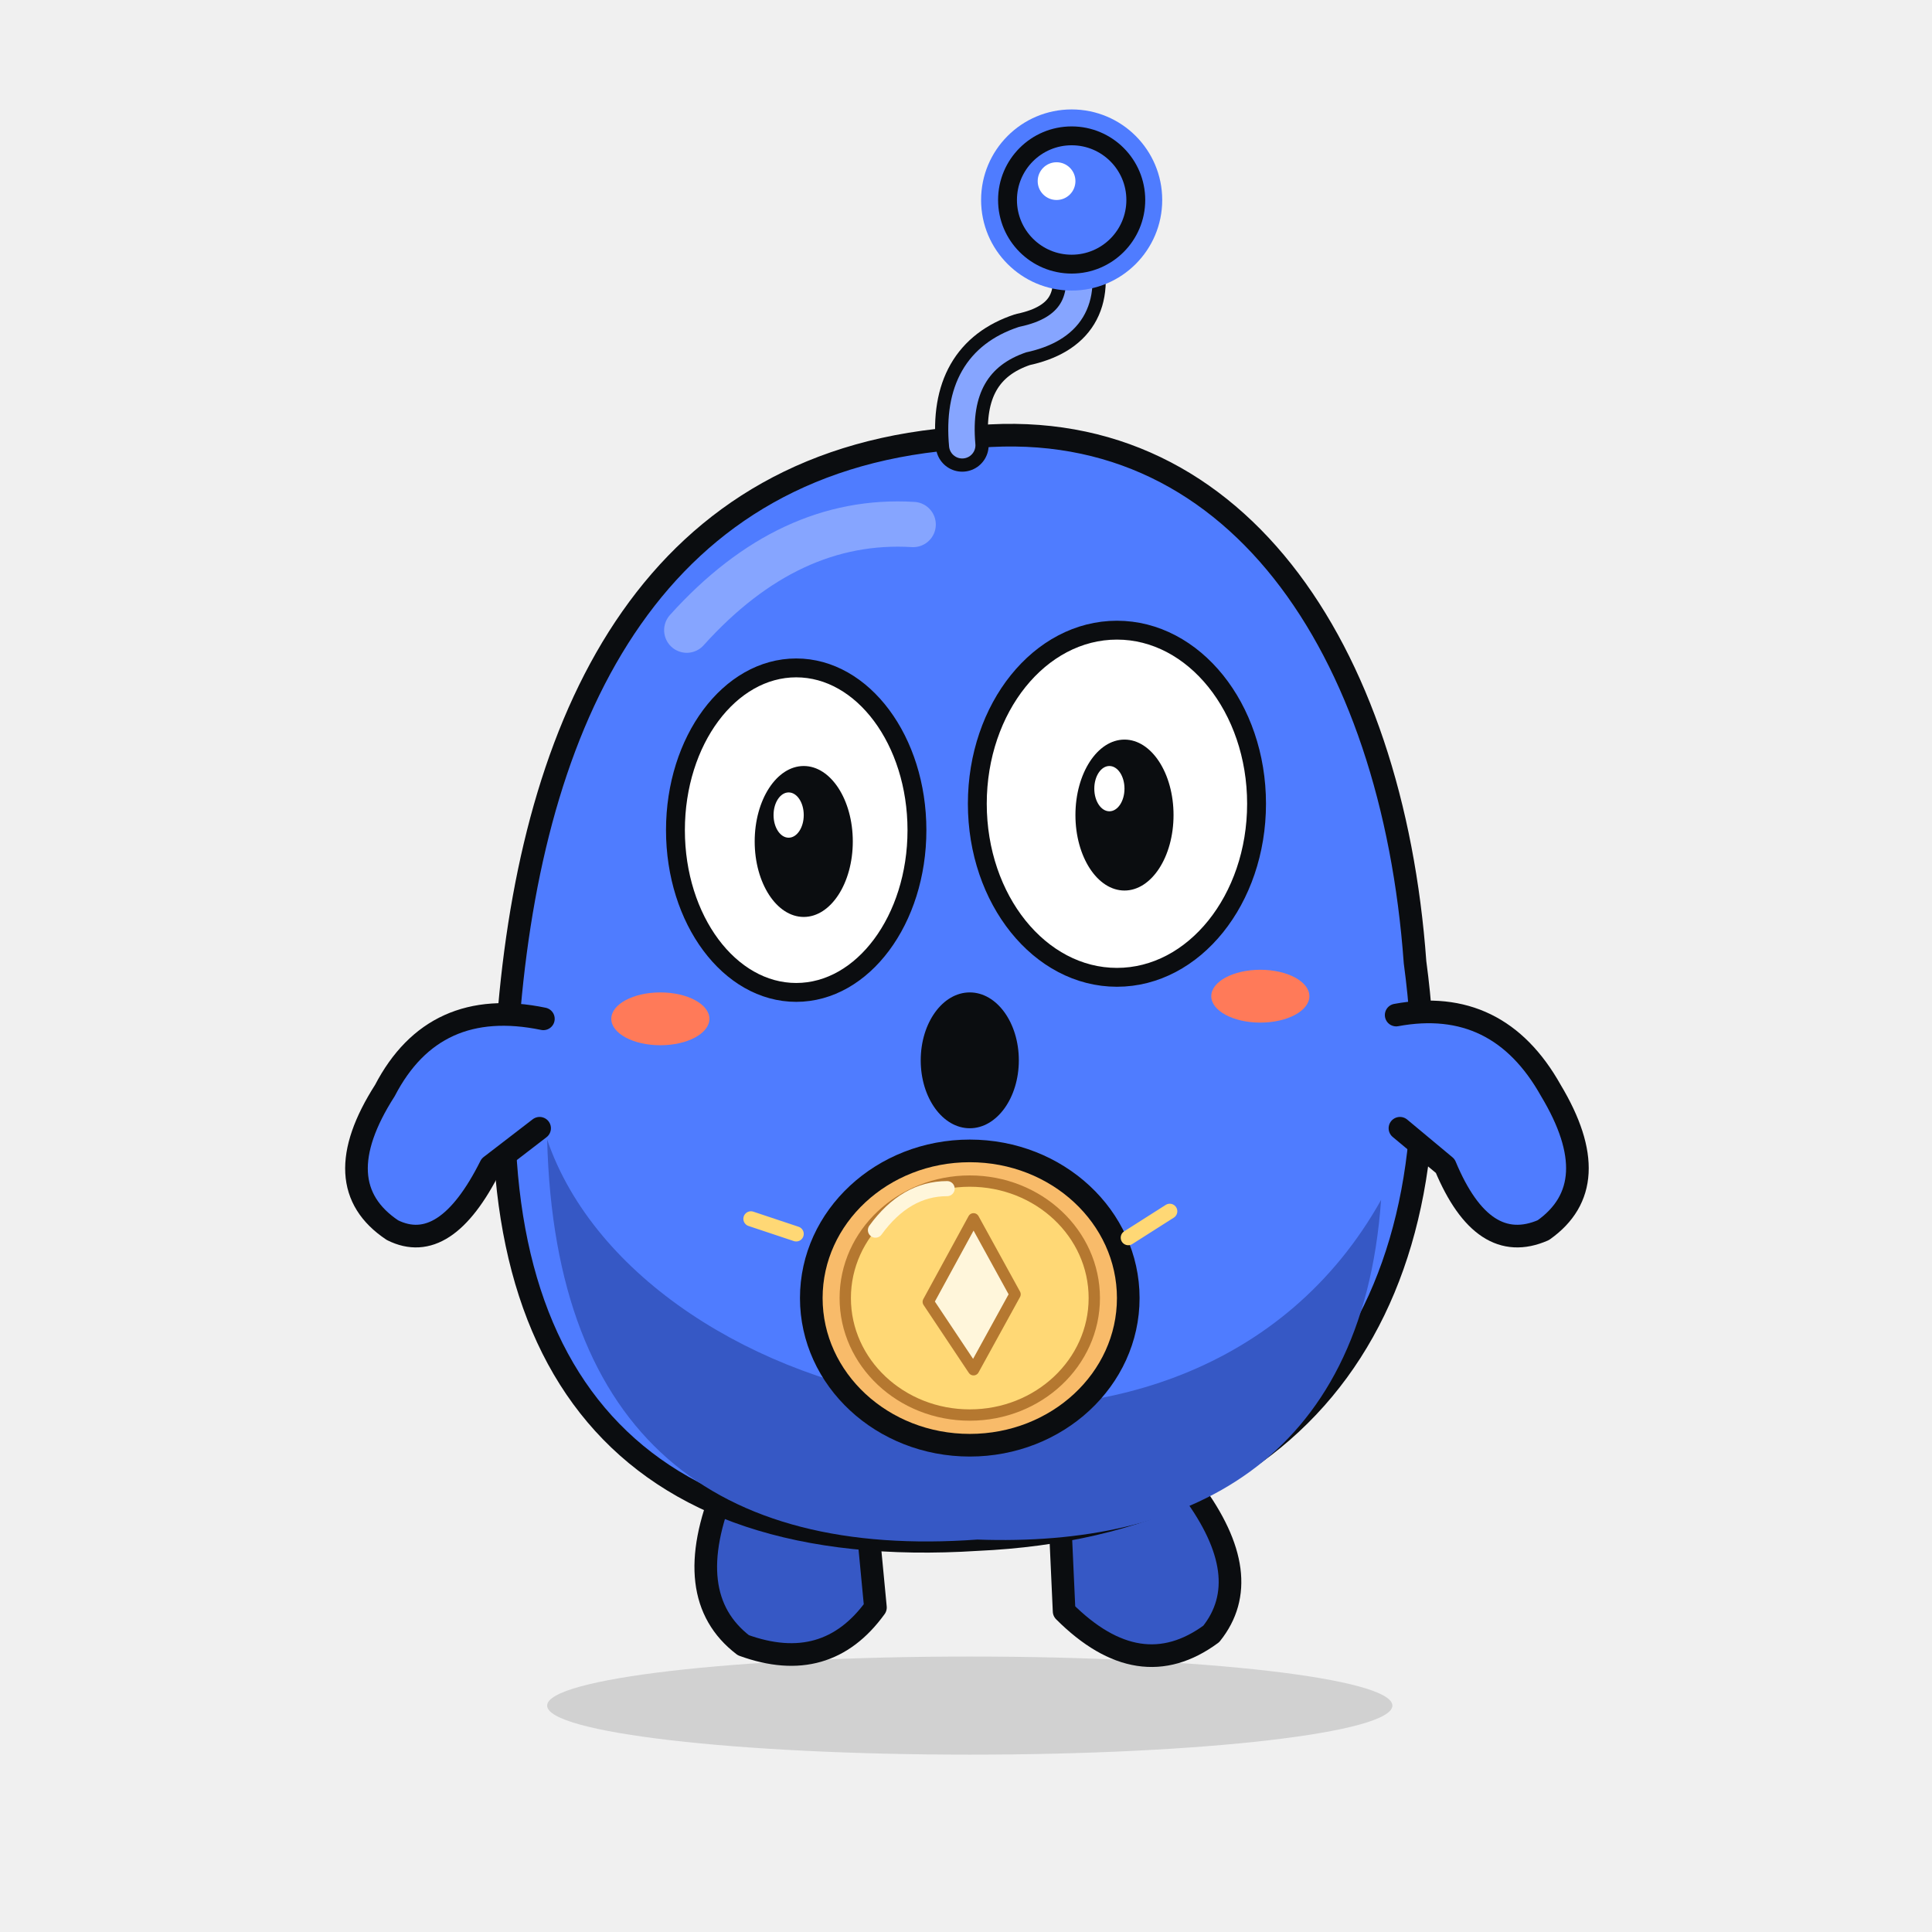
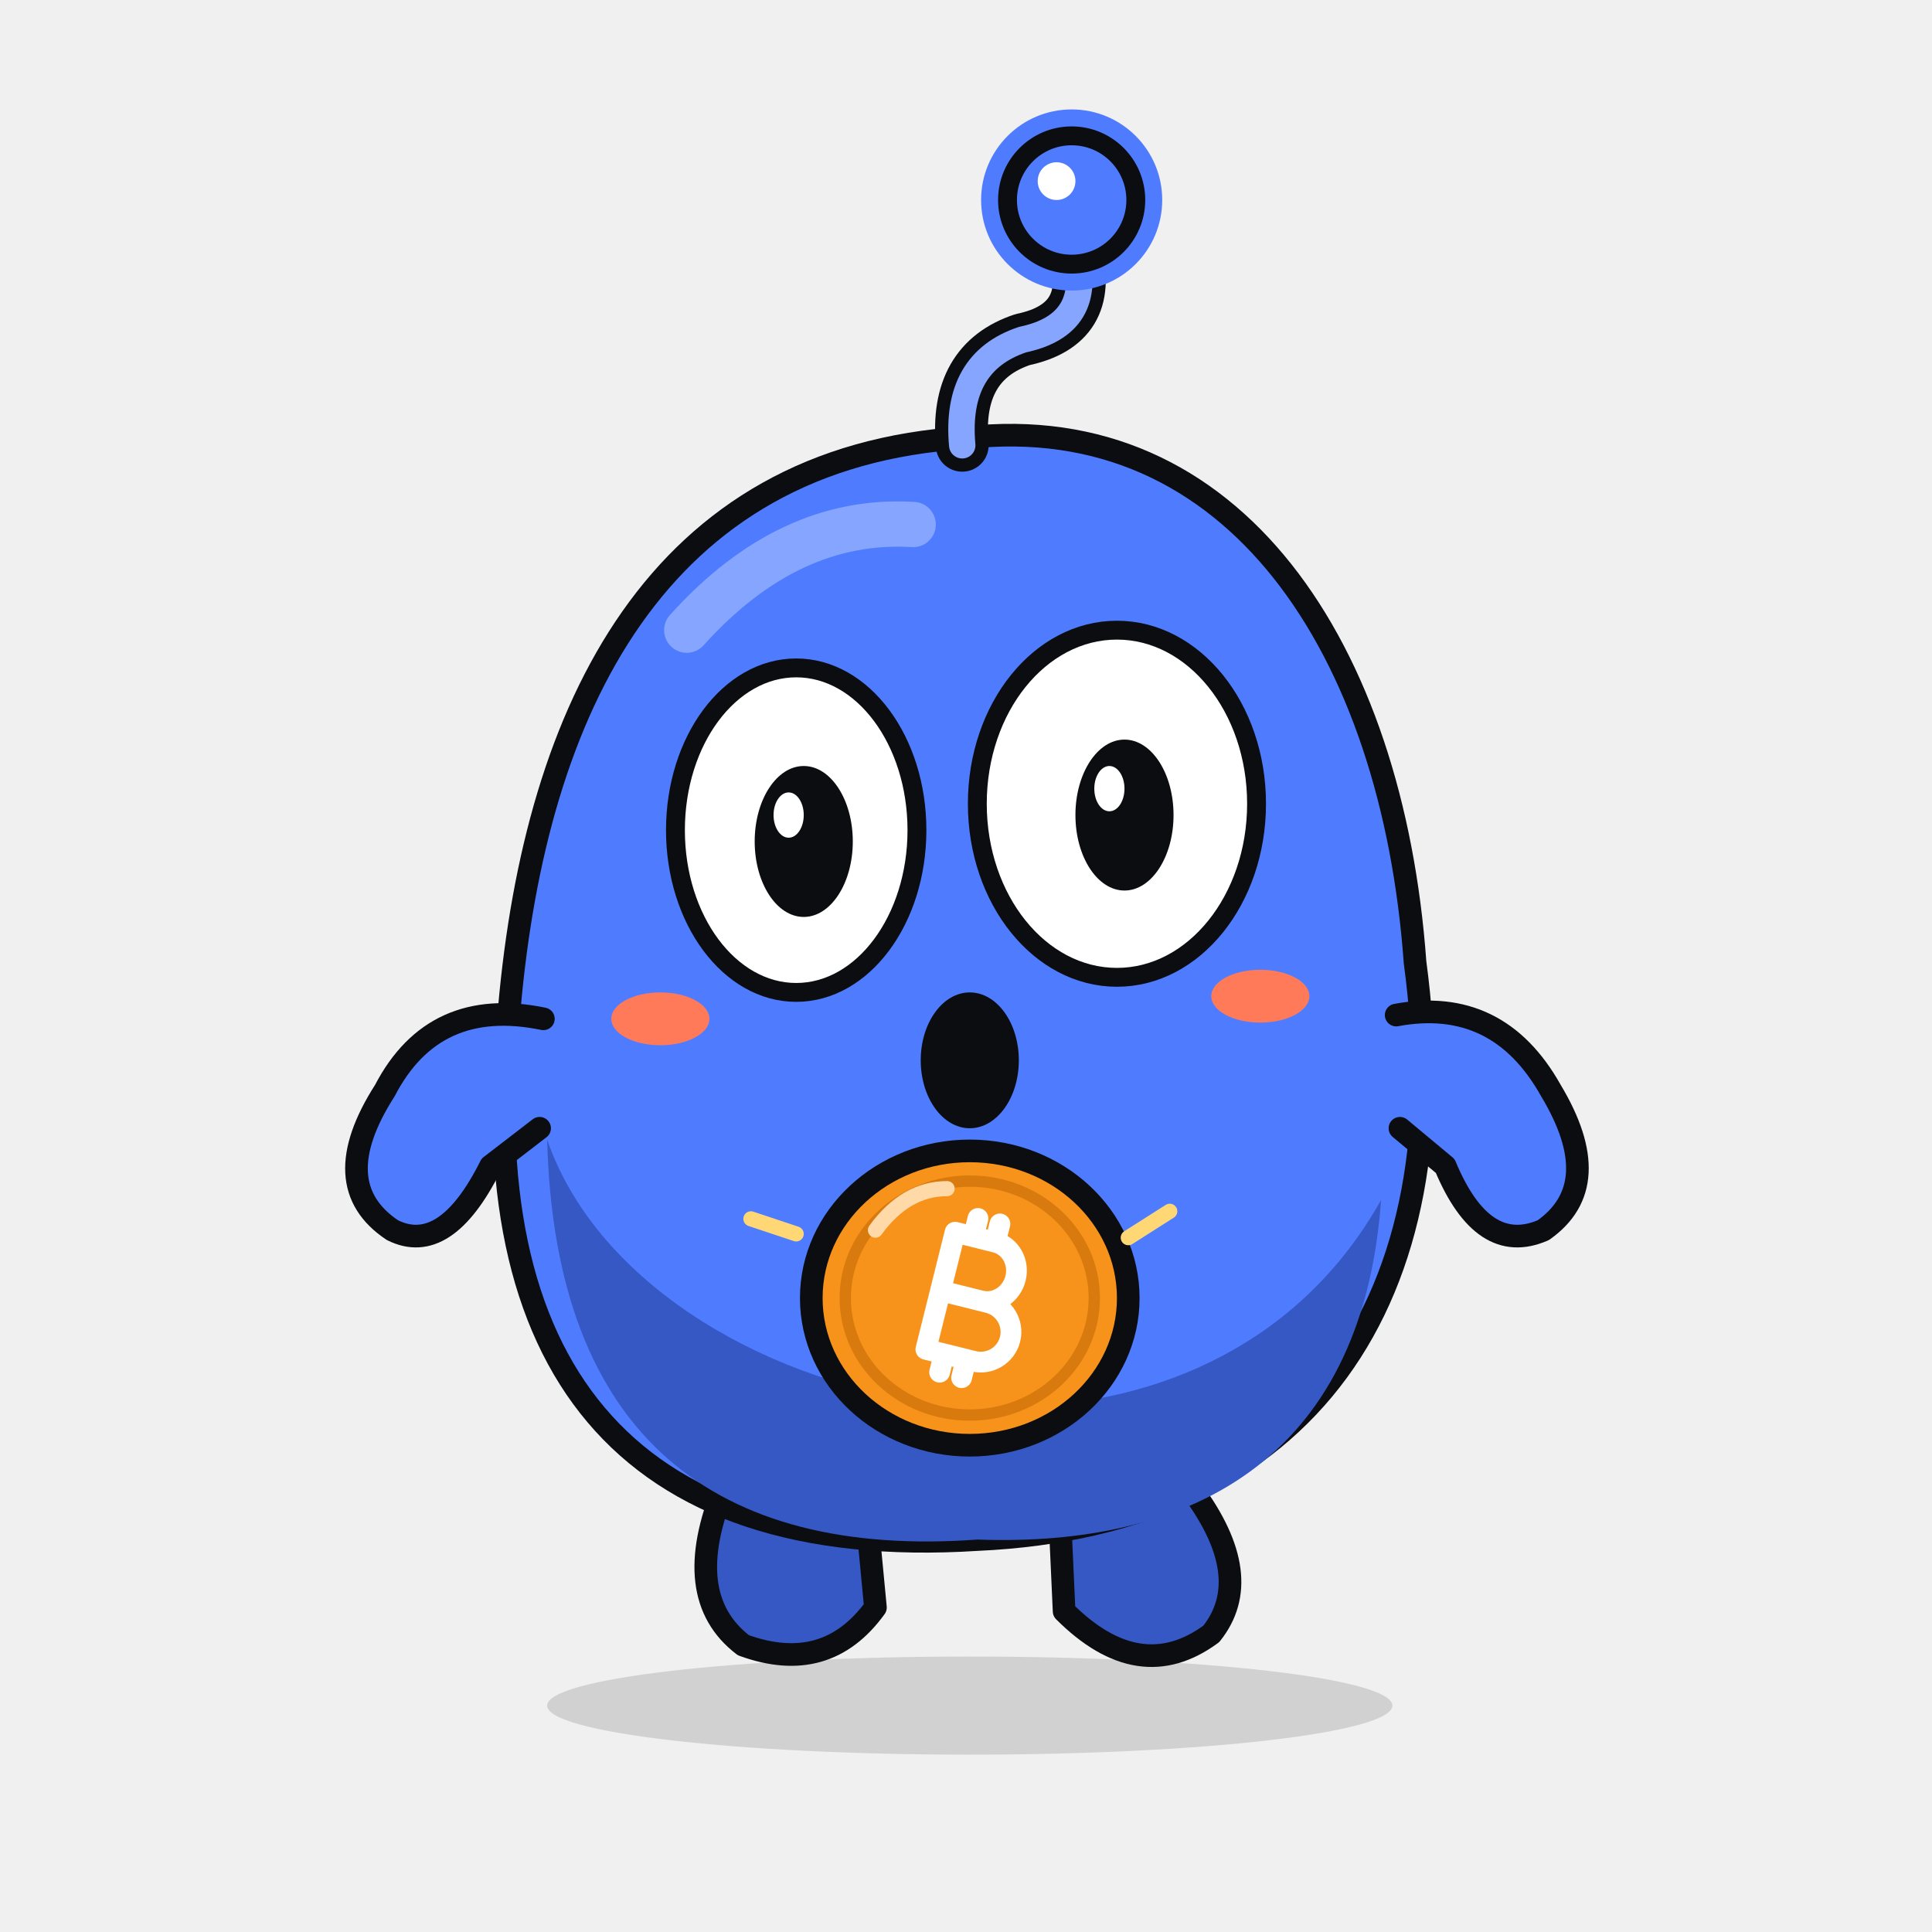
<svg xmlns="http://www.w3.org/2000/svg" viewBox="0 0 512 512" role="img" aria-labelledby="title desc">
  <g id="shadow" opacity=".14">
    <ellipse cx="257" cy="452" rx="112" ry="13" fill="#0b0d10" stroke="none" stroke-width="6" />
  </g>
  <g id="character">
    <g id="legs">
      <g id="leg-left">
        <path d="M192 394 Q180 423 197 436 Q219 444 232 426 L230 405" fill="#3658c5" stroke="#0b0d10" stroke-width="6" stroke-linecap="round" stroke-linejoin="round" />
      </g>
      <g id="leg-right">
        <path d="M281 405 L282 427 Q302 447 321 433 Q333 418 316 395" fill="#3658c5" stroke="#0b0d10" stroke-width="6" stroke-linecap="round" stroke-linejoin="round" />
      </g>
    </g>
    <g id="body">
      <path d="M256 116 C327 108 369 172 375 255 C387 344 347 404 259 408 C165 414 125 361 135 267 C142 188 174 121 256 116 Z" fill="#4f7cff" stroke="#0b0d10" stroke-width="6" stroke-linecap="round" stroke-linejoin="round" />
      <path d="M145 302 C170 375 315 409 366 318 C361 388 314 410 259 408 C190 413 147 381 145 302 Z" fill="#3658c5" stroke="none" stroke-width="0" stroke-linecap="round" stroke-linejoin="round" />
      <path d="M182 167 Q209 137 242 139" fill="none" stroke="#86a5ff" stroke-width="12" stroke-linecap="round" stroke-linejoin="round" />
    </g>
    <g id="antenna">
      <path d="M255 118 Q253 96 271 90 Q290 86 285 67" fill="none" stroke="#0b0d10" stroke-width="14" stroke-linecap="round" stroke-linejoin="round" />
      <path d="M255 118 Q253 96 271 90 Q290 86 285 67" fill="none" stroke="#86a5ff" stroke-width="7" stroke-linecap="round" stroke-linejoin="round" />
    </g>
    <g id="antenna-light">
      <ellipse cx="284" cy="53" rx="24" ry="24" fill="#4f7cff" stroke="none" stroke-width="6" />
      <ellipse cx="284" cy="53" rx="17" ry="17" fill="#4f7cff" stroke="#0b0d10" stroke-width="5" />
      <ellipse cx="280" cy="48" rx="5" ry="5" fill="#ffffff" stroke="none" stroke-width="6" />
    </g>
    <g id="eyes">
      <g id="eye-left">
        <ellipse cx="211" cy="220" rx="32" ry="43" fill="#ffffff" stroke="#0b0d10" stroke-width="5" />
        <ellipse cx="213" cy="223" rx="13" ry="20" fill="#0b0d10" stroke="none" stroke-width="6" />
        <ellipse cx="209" cy="216" rx="4" ry="6" fill="#ffffff" stroke="none" stroke-width="6" />
      </g>
      <g id="eye-right">
        <ellipse cx="296" cy="213" rx="37" ry="46" fill="#ffffff" stroke="#0b0d10" stroke-width="5" />
        <ellipse cx="298" cy="216" rx="13" ry="20" fill="#0b0d10" stroke="none" stroke-width="6" />
        <ellipse cx="294" cy="209" rx="4" ry="6" fill="#ffffff" stroke="none" stroke-width="6" />
      </g>
    </g>
    <g id="cheeks">
      <ellipse cx="175" cy="270" rx="13" ry="7" fill="#ff7a59" stroke="none" stroke-width="6" />
      <ellipse cx="334" cy="264" rx="13" ry="7" fill="#ff7a59" stroke="none" stroke-width="6" />
    </g>
    <g id="mouth">
      <ellipse cx="257" cy="281" rx="13" ry="18" fill="#0b0d10" stroke="none" stroke-width="6" />
    </g>
    <g id="coin">
-       <ellipse cx="257" cy="344" rx="42" ry="39" fill="#f8bb6a" stroke="#0b0d10" stroke-width="6" />
-       <ellipse cx="257" cy="344" rx="33" ry="31" fill="#ffd875" stroke="#b57830" stroke-width="3" />
-       <path d="M258 323 L269 343 L258 363 L246 345 Z" fill="#fff6db" stroke="#b57830" stroke-width="3" stroke-linecap="round" stroke-linejoin="round" />
-       <path d="M232 326 Q240 315 251 315" fill="none" stroke="#fff6db" stroke-width="4" stroke-linecap="round" stroke-linejoin="round" />
+       <ellipse cx="257" cy="344" rx="42" ry="39" fill="#f7931a" stroke="#0b0d10" stroke-width="6" />
+       <ellipse cx="257" cy="344" rx="33" ry="31" fill="#f7931a" stroke="#d97a0f" stroke-width="3" />
+       <g transform="translate(257 344) rotate(14)">
+         <path d="M-8 -16 L-8 16 M-8 -16 H3 A7.5 8 0 0 1 3 0 H-8 M-8 0 H5 A8 8 0 0 1 5 16 H-8 M-3 -21 V-16 M3 -21 V-16 M-3 16 V21 M3 16 V21" fill="none" stroke="#ffffff" stroke-width="5.5" stroke-linecap="round" stroke-linejoin="round" />
+       </g>
+       <path d="M232 326 Q240 315 251 315" fill="none" stroke="#ffd9a8" stroke-width="4" stroke-linecap="round" stroke-linejoin="round" />
      <path d="M211 327 L199 323 M299 328 L310 321" fill="none" stroke="#ffd875" stroke-width="4" stroke-linecap="round" stroke-linejoin="round" />
    </g>
    <g id="arms">
      <g id="arm-left">
        <path d="M144 270 Q115 264 102 289 Q86 314 104 326 Q118 333 130 309 L143 299" fill="#4f7cff" stroke="#0b0d10" stroke-width="6" stroke-linecap="round" stroke-linejoin="round" />
      </g>
      <g id="arm-right">
        <path d="M370 269 Q397 264 411 289 Q426 314 409 326 Q393 333 383 309 L371 299" fill="#4f7cff" stroke="#0b0d10" stroke-width="6" stroke-linecap="round" stroke-linejoin="round" />
      </g>
    </g>
    <g id="props" />
    <g id="effects" />
  </g>
</svg>
